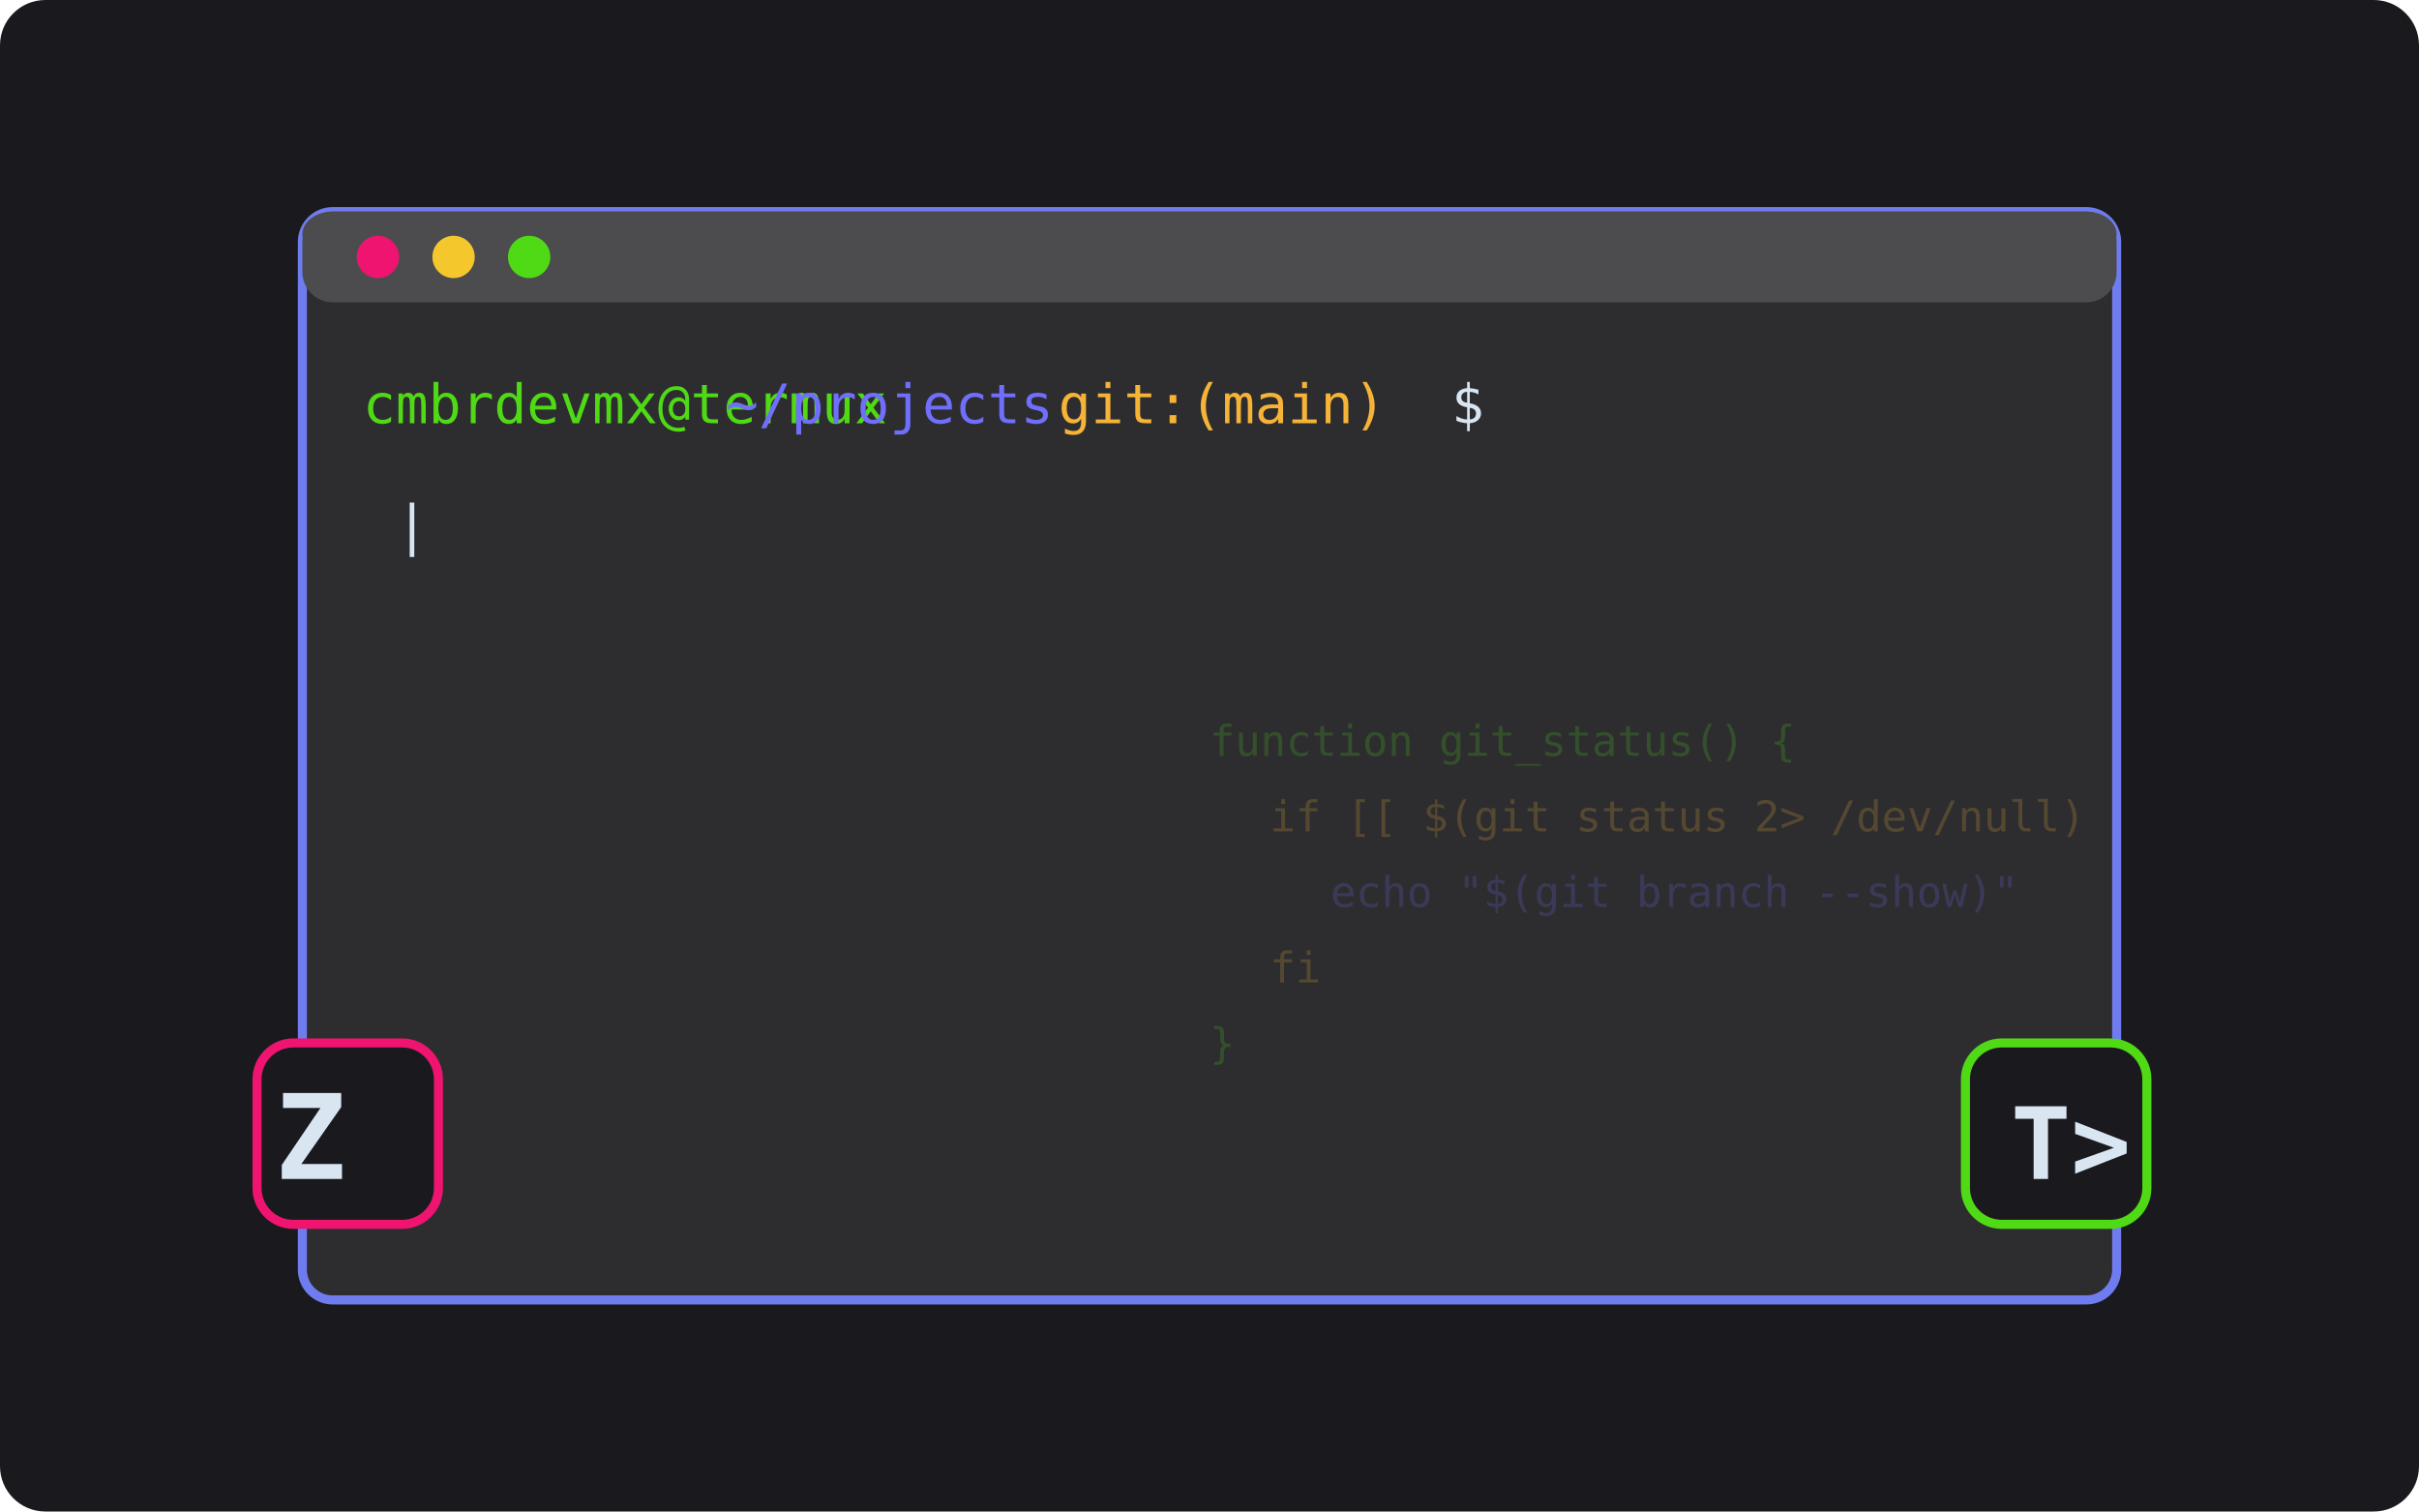
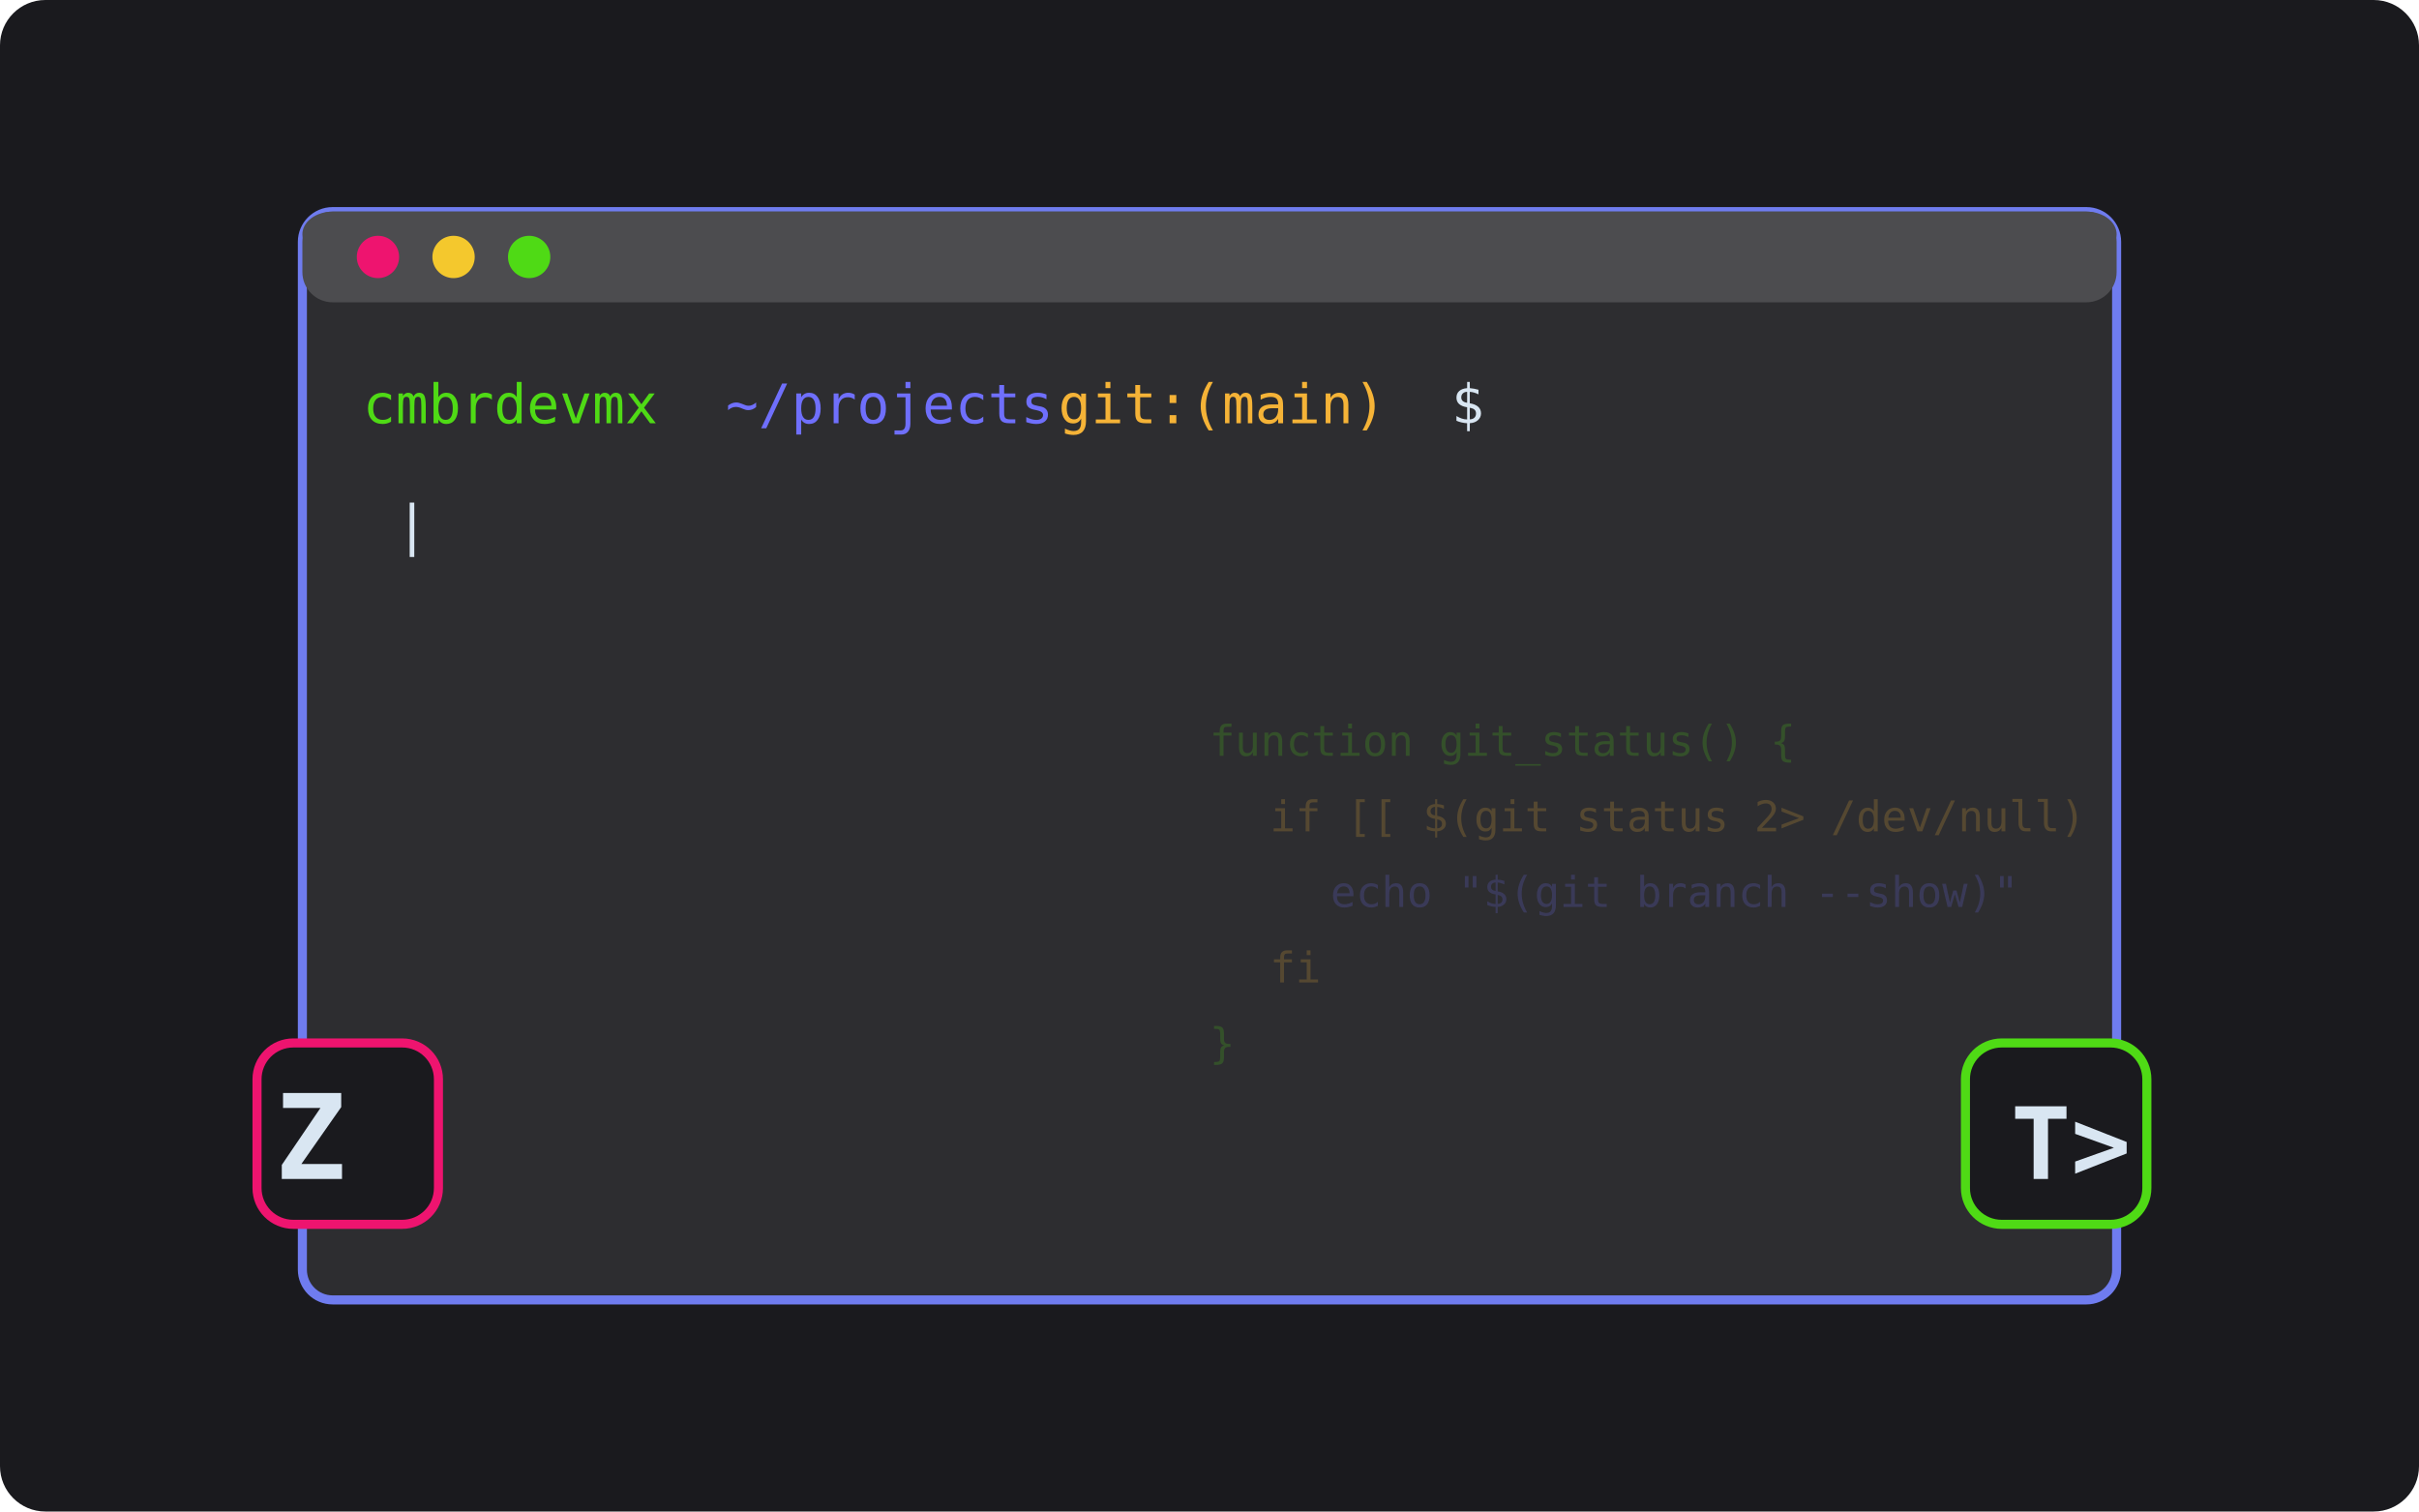
<svg xmlns="http://www.w3.org/2000/svg" viewBox="0 0 800 500" width="800" height="500">
  <rect width="800" height="500" fill="#1A1A1E" rx="15" ry="15" />
  <rect x="100" y="70" width="600" height="360" rx="10" ry="10" fill="#2D2D30" stroke="#6F7CEF" stroke-width="3" />
  <rect x="100" y="70" width="600" height="30" rx="10" ry="10" fill="#4C4C4F" />
  <rect x="100" y="70" width="600" height="15" rx="10" ry="10" fill="#4C4C4F" />
  <circle cx="125" cy="85" r="7" fill="#EE146F" />
  <circle cx="150" cy="85" r="7" fill="#F4C82D" />
  <circle cx="175" cy="85" r="7" fill="#4FDA15" />
  <g font-family="monospace">
-     <text x="120" y="140" fill="#4FDA15" font-size="18">cmbrdevmx@termux</text>
+     <text x="120" y="140" fill="#4FDA15" font-size="18">cmbrdevmx</text>
    <text x="240" y="140" fill="#6F6FFC" font-size="18">~/projects</text>
    <text x="350" y="140" fill="#F5B337" font-size="18">git:(main) </text>
    <text x="480" y="140" fill="#d9e6f2" font-size="18">$</text>
    <text x="120" y="180" fill="#d9e6f2" font-size="18">
      <tspan id="command" />
      <tspan id="cursor">|</tspan>
    </text>
    <g id="output" fill="#d9e6f2" font-size="16">
      
    </g>
  </g>
  <g transform="translate(680, 375) scale(0.6)">
    <rect x="-50" y="-50" width="100" height="100" rx="20" ry="20" fill="#1A1A1E" stroke="#4FDA15" stroke-width="5" />
    <text x="-25" y="25" font-family="monospace" font-size="55" font-weight="bold" fill="#d9e6f2">T&gt;</text>
  </g>
  <g transform="translate(115, 375) scale(0.6)">
    <rect x="-50" y="-50" width="100" height="100" rx="20" ry="20" fill="#1A1A1E" stroke="#EE146F" stroke-width="5" />
    <text x="-40" y="25" font-family="monospace" font-size="65" font-weight="bold" fill="#d9e6f2">Z</text>
  </g>
  <g id="floatingCode" opacity="0.2" font-family="monospace" font-size="14">
    <text x="400" y="250" fill="#4FDA15">function git_status() {</text>
    <text x="420" y="275" fill="#F5B337">  if [[ $(git status 2&gt; /dev/null)</text>
    <text x="440" y="300" fill="#6F6FFC">    echo "$(git branch --show)"</text>
    <text x="420" y="325" fill="#F5B337">  fi</text>
    <text x="400" y="350" fill="#4FDA15">}</text>
  </g>
  <style>
    @keyframes blink {
      0%, 100% { opacity: 1; }
      50% { opacity: 0; }
    }
    
    @keyframes float {
      0% { transform: translateY(0px); opacity: 0.1; }
      50% { transform: translateY(-15px); opacity: 0.3; }
      100% { transform: translateY(0px); opacity: 0.1; }
    }
    
    @keyframes typing {
      from { opacity: 0; }
      to { opacity: 1; }
    }
    
    #cursor {
      animation: blink 1s infinite;
    }
    
    #floatingCode {
      animation: float 8s ease-in-out infinite;
    }
  </style>
</svg>
